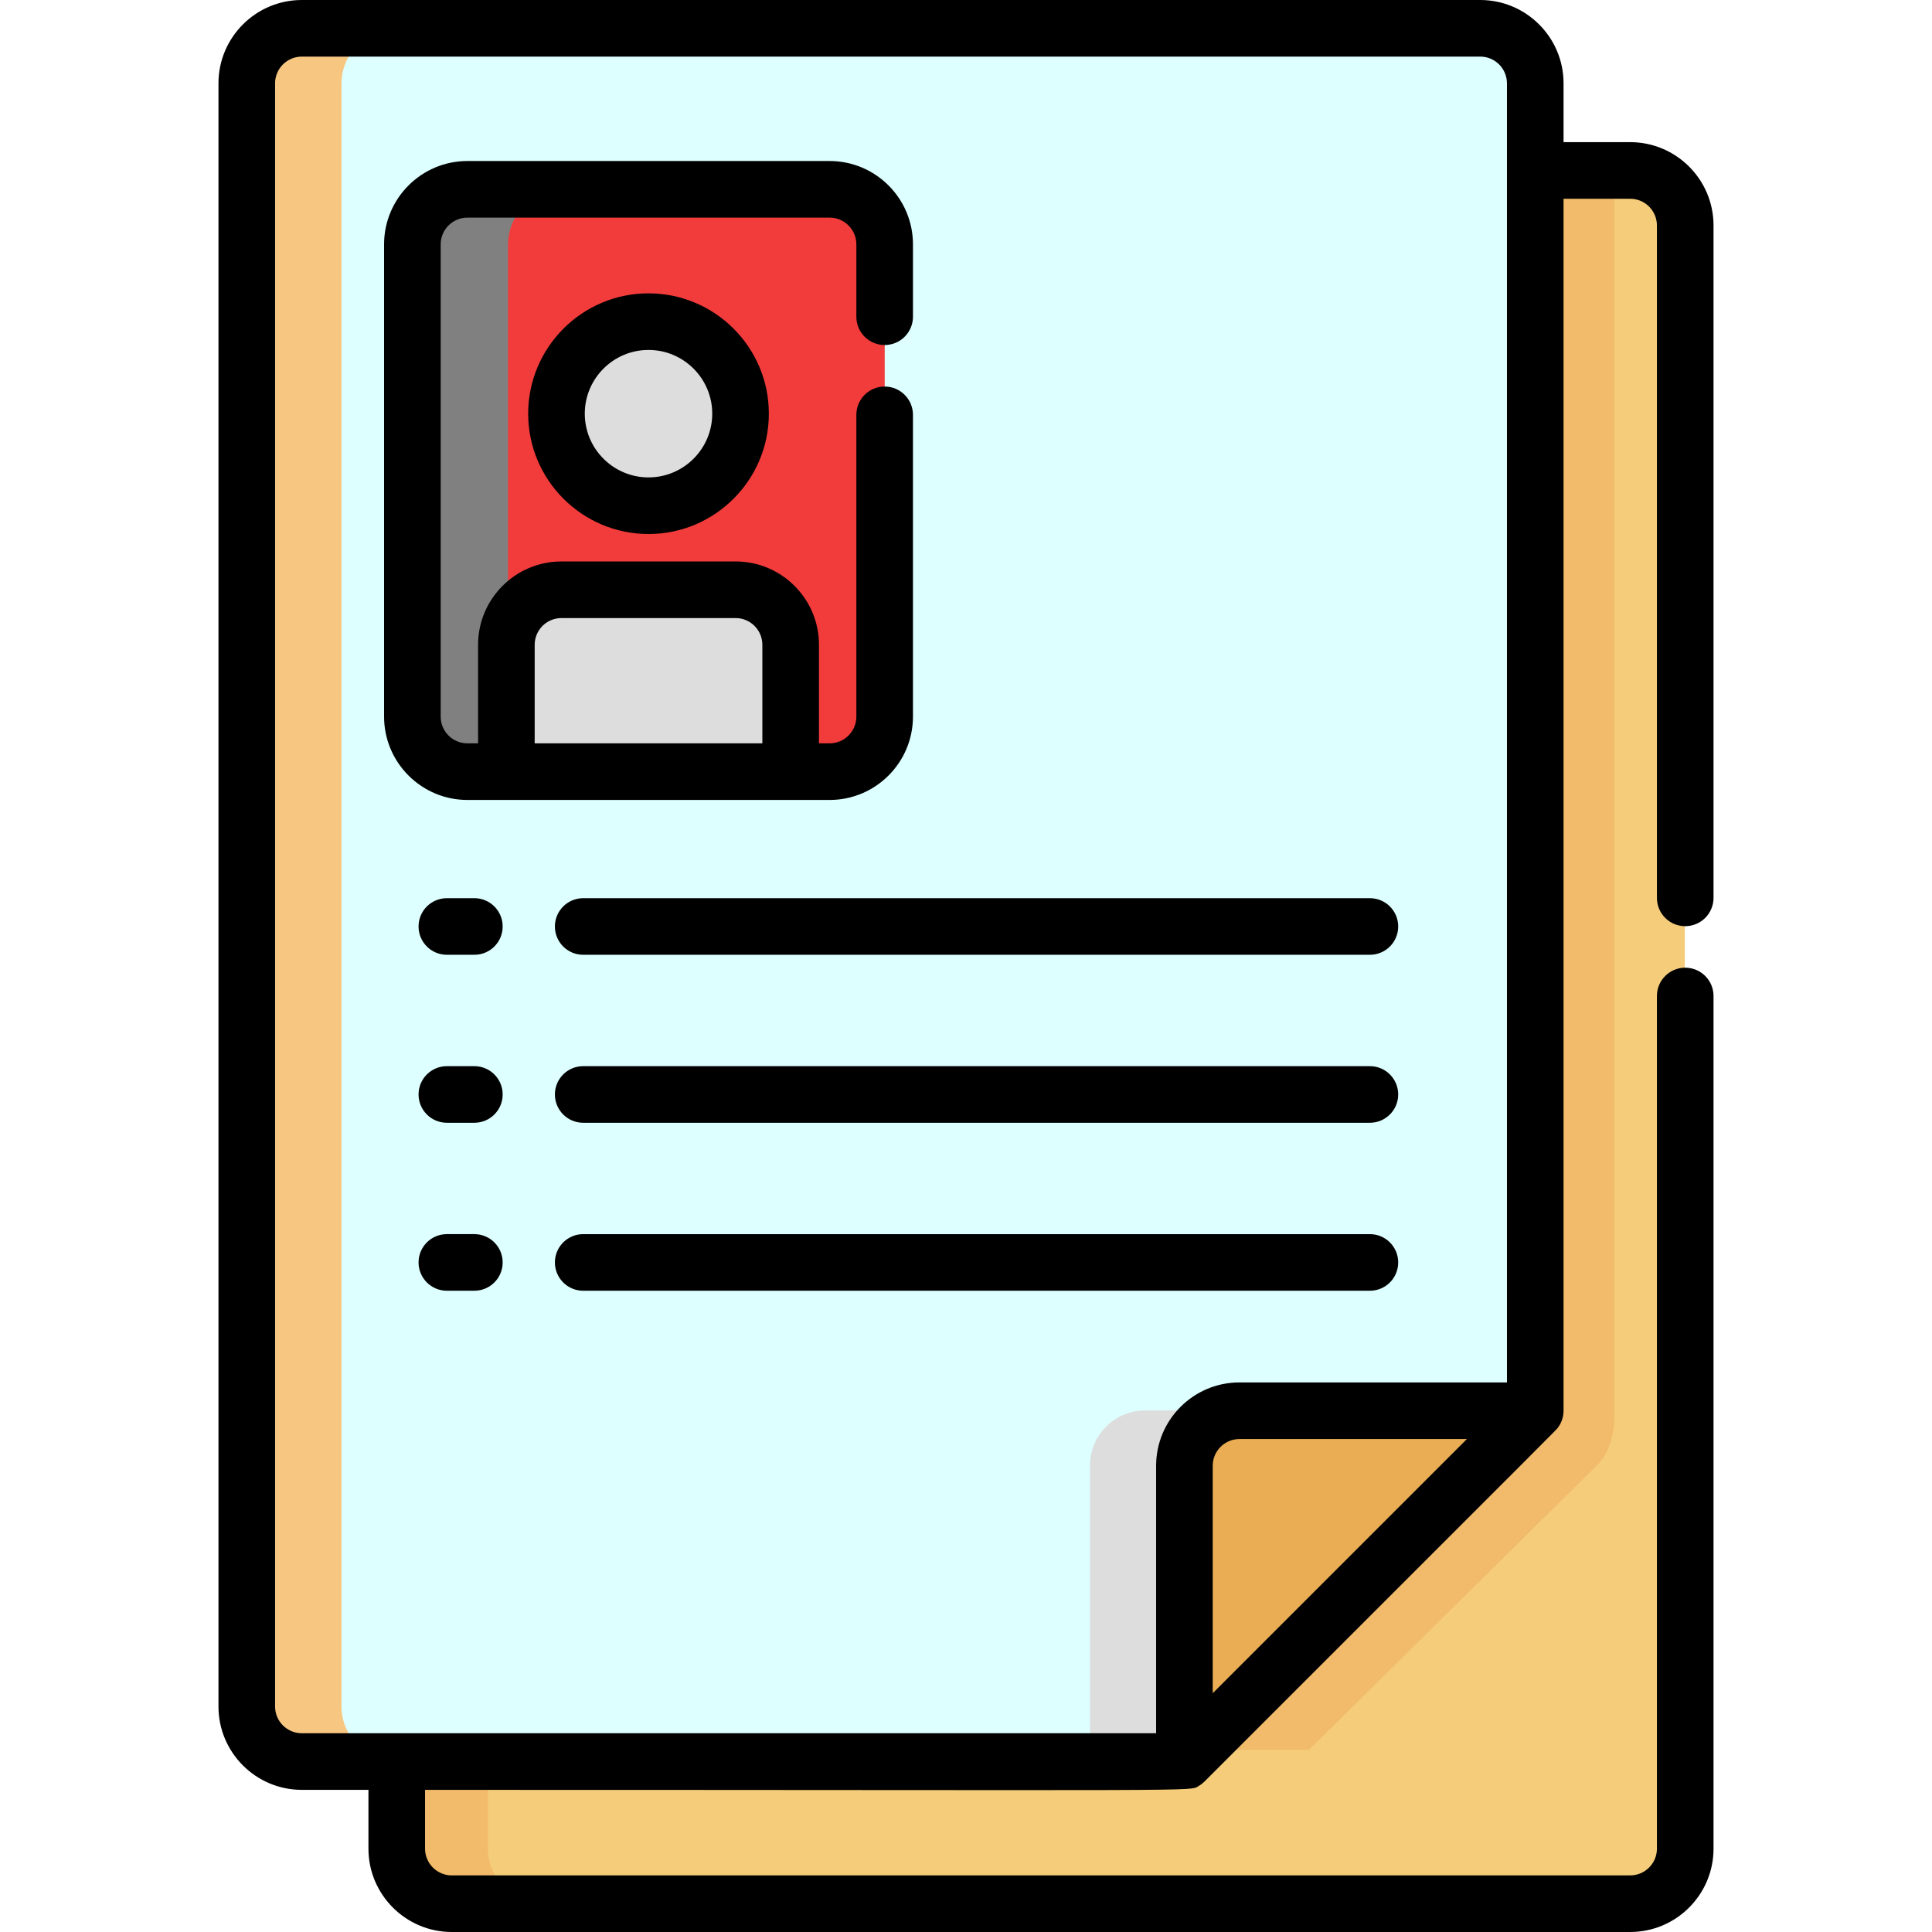
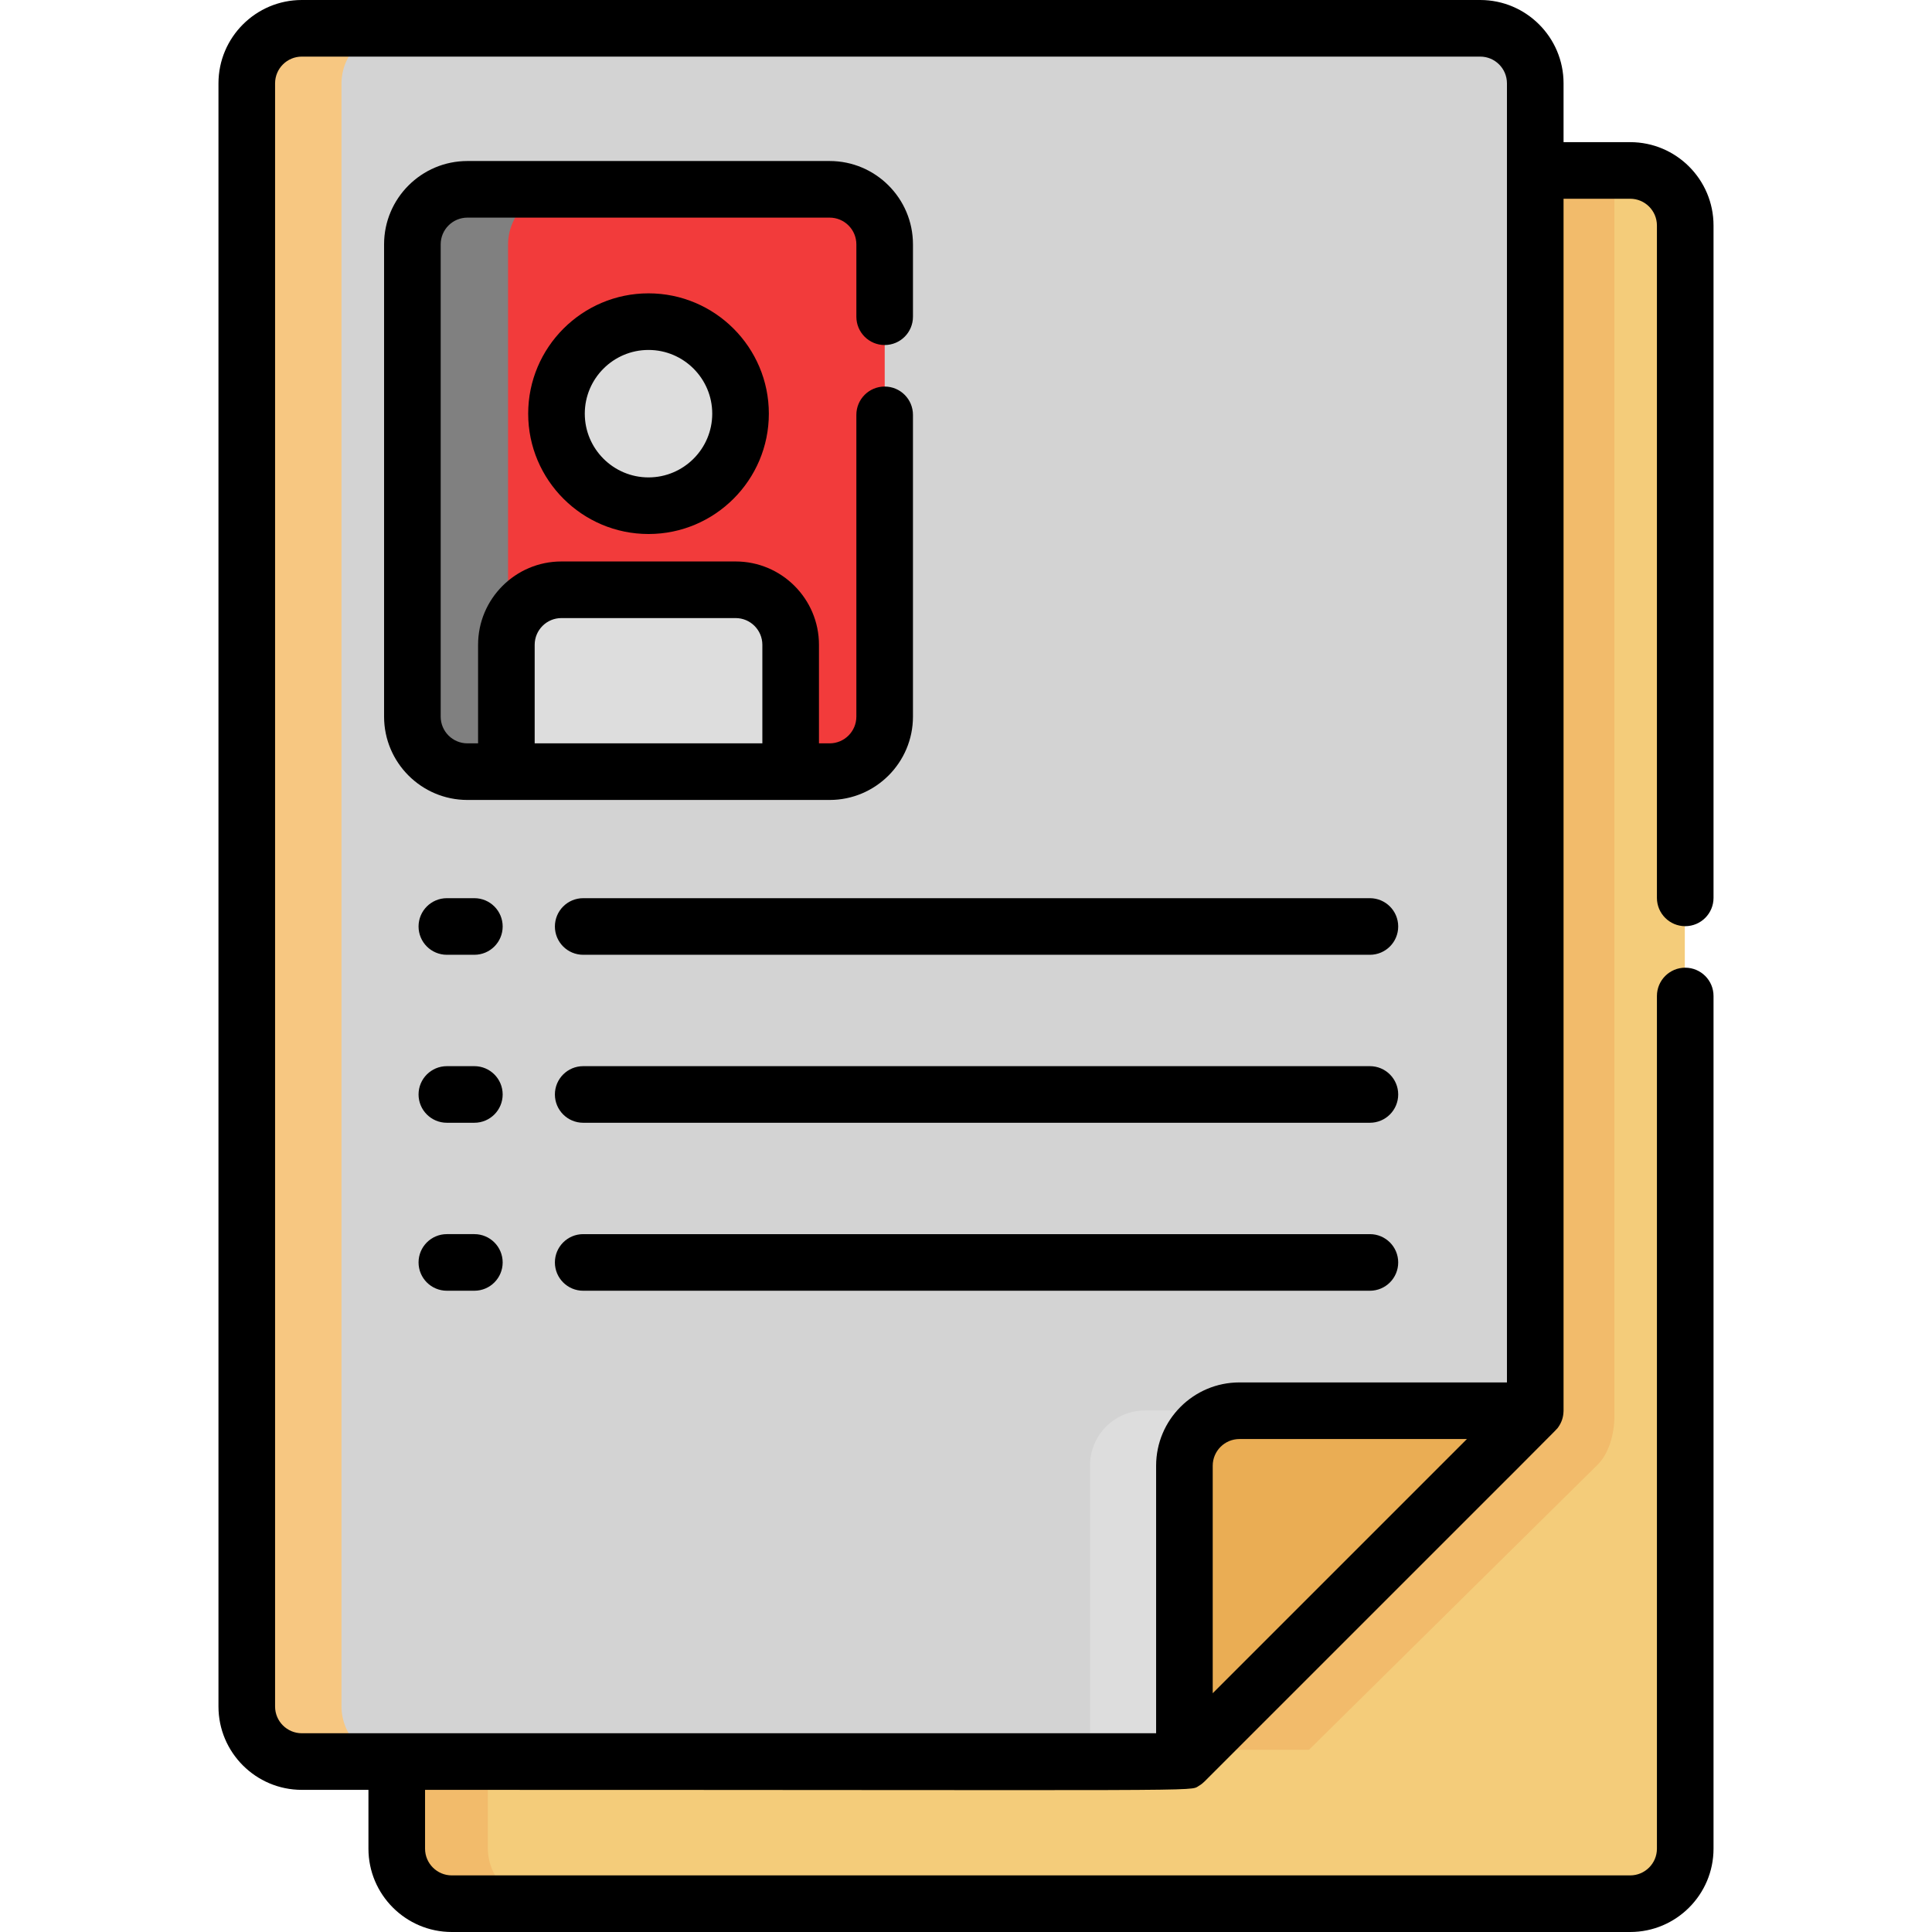
<svg xmlns="http://www.w3.org/2000/svg" version="1.1" id="Layer_1" x="0px" y="0px" viewBox="0 0 512 512" style="enable-background:new 0 0 512 512;" xml:space="preserve">
  <path style="fill:#F4CC7A;" d="M431.917,45.295h-28.146v328.493l-89.921,89.92H105.231v26.074c0,8.049,6.524,14.573,14.573,14.573  c3.311,0,307.946,0,312.113,0c8.05,0,14.574-6.523,14.574-14.573c0-14.541,0-422.174,0-429.914  C446.491,51.82,439.967,45.295,431.917,45.295z" />
  <g>
    <path style="fill:#F2BB6B;" d="M129.29,489.781v-26.073h-24.058v26.074c0,8.049,6.524,14.573,14.573,14.573h24.059   C135.815,504.354,129.29,497.83,129.29,489.781z" />
    <path style="fill:#F2BB6B;" d="M423.33,388.225c3.07-3.013,4.5-8.243,4.5-12.842V45.295H403.77v328.493l-89.921,89.92h33.054   L423.33,388.225L423.33,388.225z" />
  </g>
-   <path style="fill:#ddffff;" d="M406.77,373.788V22.22c0-8.049-6.524-14.575-14.574-14.575H80.083  c-8.049,0-14.574,6.525-14.574,14.575v429.913c0,8.048,6.523,14.573,14.574,14.573H313.85L406.77,373.788z" />
+   <path style="fill:#D3D3D3;" d="M406.77,373.788V22.22c0-8.049-6.524-14.575-14.574-14.575H80.083  c-8.049,0-14.574,6.525-14.574,14.575v429.913c0,8.048,6.523,14.573,14.574,14.573H313.85L406.77,373.788z" />
  <path style="fill:#F7C781;" d="M90.495,452.133V22.22c0-8.049,6.523-14.575,14.574-14.575H80.083  c-8.049,0-14.574,6.525-14.574,14.575v429.913c0,8.048,6.523,14.573,14.574,14.573h24.987  C97.019,466.706,90.495,460.182,90.495,452.133z" />
  <path style="fill:#F23B3B;" d="M234.456,189.952c0,8.049-6.523,14.575-14.573,14.575h-95.941c-8.05,0-14.574-6.525-14.574-14.575  V64.865c0-8.047,6.523-14.574,14.574-14.574h95.941c8.049,0,14.573,6.526,14.573,14.574V189.952z" />
  <path style="fill:#808080;" d="M134.637,189.952V64.865c0-8.047,6.523-14.574,14.575-14.574h-25.27  c-8.05,0-14.574,6.526-14.574,14.574v125.088c0,8.049,6.523,14.575,14.574,14.575h25.27  C141.162,204.527,134.637,198.001,134.637,189.952z" />
  <path style="fill:#dddddd;" d="M194.988,156.353h-46.15c-8.049,0-14.573,6.524-14.573,14.574v33.599h75.296v-33.599  C209.561,162.879,203.036,156.353,194.988,156.353z" />
  <path style="fill:#dddddd;" d="M174.606,156.353h-25.768c-8.049,0-14.573,6.524-14.573,14.574v33.599h25.767v-33.599  C160.032,162.879,166.555,156.353,174.606,156.353z" />
  <circle style="fill:#dddddd;" cx="171.91" cy="109.717" r="24.373" />
  <g>
    <path style="fill:#dddddd;" d="M175.416,85.593c-14.851-2.128-27.877,9.388-27.877,24.12c0,13.462,10.912,24.374,24.373,24.374   c6.623,0,12.627-2.646,17.02-6.934C168.966,124.28,161.009,99.656,175.416,85.593z" />
    <path style="fill:#dddddd;" d="M406.77,373.788c-9.484,0-93.218,0-103.333,0c-8.049,0-14.574,6.525-14.574,14.573v78.346h24.987   L406.77,373.788z" />
  </g>
  <path style="fill:#EAAD54;" d="M406.77,373.788h-78.347c-8.049,0-14.573,6.525-14.573,14.573v78.346L406.77,373.788z" />
  <path d="M219.862,211.997c12.177,0,22.082-9.907,22.082-22.083v-79.976c0-4.143-3.357-7.5-7.5-7.5c-4.143,0-7.5,3.357-7.5,7.5  v79.976c0,3.905-3.177,7.082-7.081,7.082h-2.828v-26.119c0-12.177-9.906-22.082-22.081-22.082h-46.177  c-12.177,0-22.082,9.906-22.082,22.082v26.119h-2.828c-3.904,0-7.081-3.177-7.081-7.082V64.753c0-3.904,3.177-7.081,7.081-7.081  h95.997c3.904,0,7.081,3.177,7.081,7.081v19.184c0,4.143,3.357,7.5,7.5,7.5c4.143,0,7.5-3.357,7.5-7.5V64.753  c0-12.177-9.906-22.082-22.082-22.082h-95.997c-12.177,0-22.082,9.906-22.082,22.082v125.161c0,12.177,9.906,22.083,22.082,22.083  C134.799,211.997,208.956,211.997,219.862,211.997z M141.695,196.996v-26.119c0-3.904,3.177-7.081,7.081-7.081h46.177  c3.904,0,7.08,3.177,7.08,7.081v26.119H141.695z" />
  <path d="M139.974,109.628c0,17.584,14.306,31.89,31.889,31.89s31.889-14.306,31.889-31.89c0-17.583-14.306-31.889-31.889-31.889  S139.974,92.045,139.974,109.628z M188.75,109.628c0,9.313-7.575,16.889-16.888,16.889s-16.888-7.576-16.888-16.889  s7.575-16.888,16.888-16.888S188.75,100.316,188.75,109.628z" />
  <path d="M147.053,245.529c0,4.143,3.357,7.5,7.5,7.5h208.485c4.143,0,7.5-3.357,7.5-7.5c0-4.143-3.357-7.5-7.5-7.5H154.553  C150.41,238.028,147.053,241.386,147.053,245.529z" />
  <path d="M363.038,282.543H154.553c-4.143,0-7.5,3.357-7.5,7.5c0,4.143,3.357,7.5,7.5,7.5h208.485c4.143,0,7.5-3.357,7.5-7.5  C370.538,285.9,367.18,282.543,363.038,282.543z" />
  <path d="M363.038,342.059c4.143,0,7.5-3.357,7.5-7.5s-3.357-7.5-7.5-7.5H154.553c-4.143,0-7.5,3.357-7.5,7.5s3.357,7.5,7.5,7.5  H363.038z" />
  <path d="M125.712,238.028h-7.29c-4.143,0-7.5,3.357-7.5,7.5c0,4.143,3.357,7.5,7.5,7.5h7.29c4.143,0,7.5-3.357,7.5-7.5  C133.212,241.386,129.855,238.028,125.712,238.028z" />
  <path d="M125.712,282.543h-7.29c-4.143,0-7.5,3.357-7.5,7.5c0,4.143,3.357,7.5,7.5,7.5h7.29c4.143,0,7.5-3.357,7.5-7.5  C133.212,285.9,129.855,282.543,125.712,282.543z" />
  <path d="M125.712,327.058h-7.29c-4.143,0-7.5,3.357-7.5,7.5s3.357,7.5,7.5,7.5h7.29c4.143,0,7.5-3.357,7.5-7.5  S129.855,327.058,125.712,327.058z" />
  <path d="M446.602,245.447c4.143,0,7.5-3.357,7.5-7.5V59.753c0-12.177-9.906-22.082-22.082-22.082h-17.662V22.083  C414.358,9.907,404.452,0,392.276,0H79.98C67.803,0,57.897,9.907,57.897,22.083v430.165c0,12.177,9.906,22.082,22.082,22.082h17.663  v15.588c0,12.176,9.906,22.081,22.082,22.081H432.02c12.177,0,22.082-9.906,22.082-22.081V263.948c0-4.143-3.357-7.5-7.5-7.5  s-7.5,3.357-7.5,7.5v225.971c0,3.904-3.177,7.08-7.081,7.08H119.725c-3.904,0-7.081-3.176-7.081-7.08v-15.588  c211.303,0,202.45,0.477,205.037-1.042c0.693-0.407,1.134-0.782,1.506-1.154c98.2-98.199,93.162-93.074,93.774-93.931  c0.853-1.199,1.332-2.571,1.385-4.094c0.003-0.085,0.012-0.168,0.012-0.253V52.671h17.662c3.904,0,7.081,3.177,7.081,7.081v178.194  C439.102,242.089,442.46,245.447,446.602,245.447z M79.98,459.33c-3.904,0-7.081-3.177-7.081-7.081V22.083  c0-3.905,3.177-7.082,7.081-7.082h312.296c3.904,0,7.081,3.177,7.081,7.082c0,11.381,0,322.474,0,344.273h-70.892  c-12.177,0-22.082,9.906-22.082,22.081v70.892C297.138,459.33,89.762,459.33,79.98,459.33z M321.383,448.722v-60.285  c0-3.904,3.177-7.08,7.081-7.08h60.285C381.609,388.498,328.523,441.584,321.383,448.722z" />
  <g>
</g>
  <g>
</g>
  <g>
</g>
  <g>
</g>
  <g>
</g>
  <g>
</g>
  <g>
</g>
  <g>
</g>
  <g>
</g>
  <g>
</g>
  <g>
</g>
  <g>
</g>
  <g>
</g>
  <g>
</g>
  <g>
</g>
</svg>
